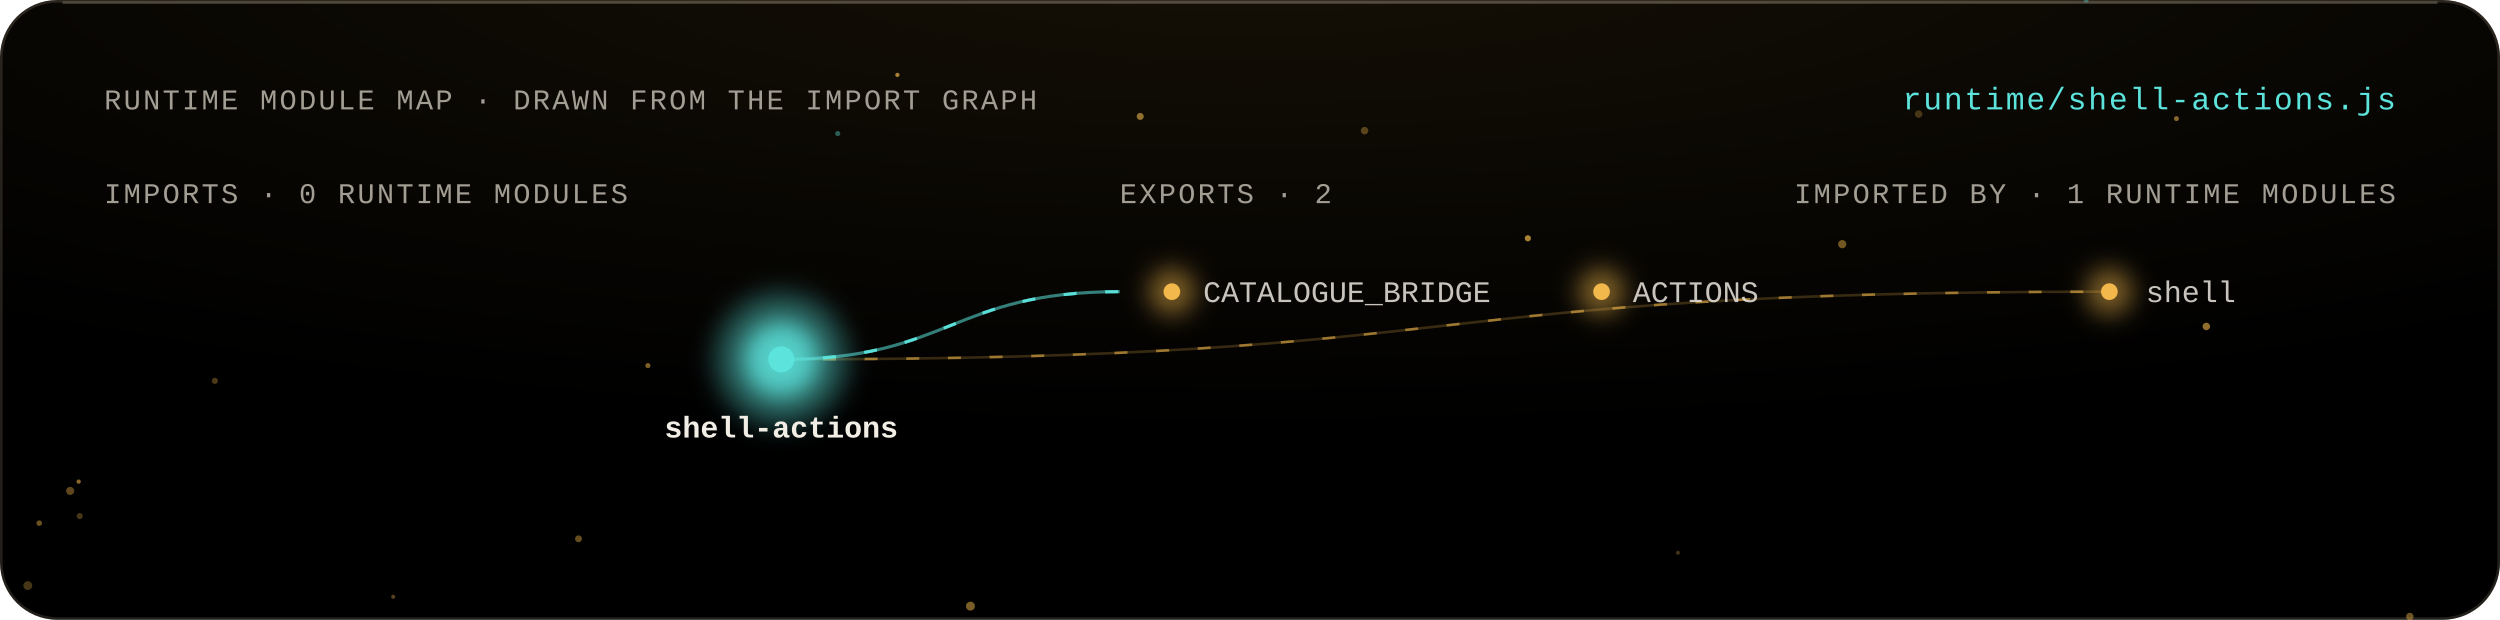
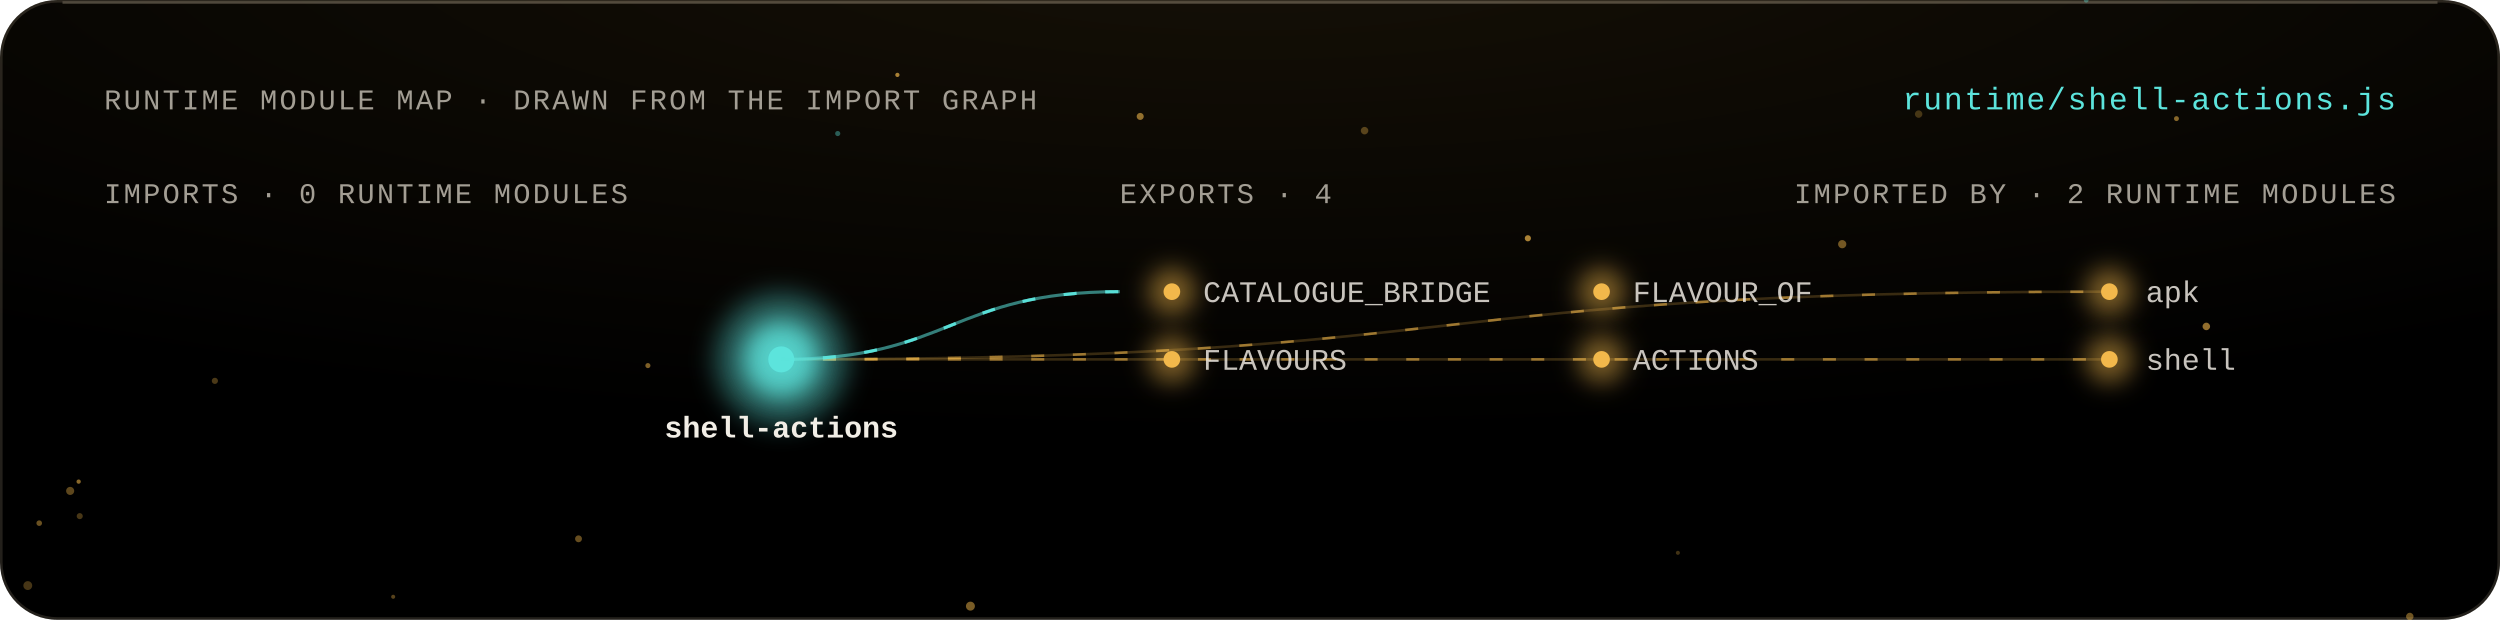
<svg xmlns="http://www.w3.org/2000/svg" viewBox="0 0 960 238" width="960" height="238" role="img" aria-labelledby="t">
  <style>
  text { font-family: 'Geist Mono', ui-monospace, 'Liberation Mono', Menlo, monospace; fill: #F2EEE6; }
  .m { fill: #A39E94; font-size: 11px; letter-spacing: .08em; }
  .l { font-size: 11.5px; }
  .h { font-size: 12px; fill: #5CE4DC; letter-spacing: .06em; }
  .flow { stroke-dasharray: 5 11; animation: flow 3s linear infinite; }
  @keyframes flow { to { stroke-dashoffset: -32; } }
  .breathe { animation: breathe 4.2s ease-in-out infinite; }
  @keyframes breathe { 50% { opacity: .38; } }
  .beat { animation: beat 2.6s ease-in-out infinite; transform-box: fill-box; transform-origin: center; }
  @keyframes beat { 50% { opacity: .55; transform: scale(1.35); } }
  .spin { transform-box: fill-box; transform-origin: center; animation: spin 48s linear infinite; }
  .spin-r { transform-box: fill-box; transform-origin: center; animation: spin 64s linear infinite reverse; }
  @keyframes spin { to { transform: rotate(360deg); } }
  @media (prefers-reduced-motion: reduce) { * { animation: none !important; } }
</style>
  <defs>
    <filter id="bloom" x="-80%" y="-80%" width="260%" height="260%">
      <feGaussianBlur stdDeviation="4.5" />
    </filter>
    <filter id="soft" x="-30%" y="-30%" width="160%" height="160%">
      <feGaussianBlur stdDeviation="1.4" />
    </filter>
    <radialGradient id="key" cx="50%" cy="-10%" r="80%">
      <stop offset="0" stop-color="#F2B84B" stop-opacity=".09" />
      <stop offset="1" stop-color="#F2B84B" stop-opacity="0" />
    </radialGradient>
    <linearGradient id="pair" x1="0" x2="1">
      <stop offset="0" stop-color="#F2B84B" />
      <stop offset="1" stop-color="#5CE4DC" />
    </linearGradient>
  </defs>
  <rect width="960" height="238" rx="22" fill="#000" />
  <rect width="960" height="238" rx="22" fill="url(#key)" />
  <rect x=".5" y=".5" width="959" height="237" rx="21.5" fill="none" stroke="rgba(255,232,196,.14)" />
  <path d="M 24 1 H 936" stroke="rgba(255,238,208,.22)" stroke-width="1" />
  <g>
    <circle cx="847.23" cy="125.35" r="1.44" fill="#F2B84B" opacity="0.6" class="breathe" style="animation-delay:-1.75s" />
    <circle cx="644.31" cy="212.28" r="0.78" fill="#F2B84B" opacity="0.27" class="breathe" style="animation-delay:-3.36s" />
    <circle cx="321.68" cy="51.28" r="0.99" fill="#5CE4DC" opacity="0.38" class="breathe" style="animation-delay:-0.08s" />
    <circle cx="925.36" cy="236.73" r="1.43" fill="#F2B84B" opacity="0.45" class="breathe" style="animation-delay:-0.34s" />
    <circle cx="523.99" cy="50.17" r="1.44" fill="#F2B84B" opacity="0.33" class="breathe" style="animation-delay:-3.01s" />
    <circle cx="82.51" cy="146.25" r="1.19" fill="#F2B84B" opacity="0.31" class="breathe" style="animation-delay:-1.14s" />
    <circle cx="835.76" cy="45.55" r="0.95" fill="#F2B84B" opacity="0.54" class="breathe" style="animation-delay:-4.08s" />
    <circle cx="30.2" cy="184.94" r="0.83" fill="#F2B84B" opacity="0.57" class="breathe" style="animation-delay:-3.11s" />
    <circle cx="222.15" cy="206.9" r="1.33" fill="#F2B84B" opacity="0.42" class="breathe" style="animation-delay:-0.19s" />
    <circle cx="344.6" cy="28.76" r="0.82" fill="#F2B84B" opacity="0.68" class="breathe" style="animation-delay:-1.6s" />
    <circle cx="26.94" cy="188.51" r="1.55" fill="#F2B84B" opacity="0.39" class="breathe" style="animation-delay:-2.78s" />
    <circle cx="801.1" cy="0.09" r="0.91" fill="#5CE4DC" opacity="0.35" class="breathe" style="animation-delay:-2.8s" />
    <circle cx="586.7" cy="91.5" r="1.19" fill="#F2B84B" opacity="0.69" class="breathe" style="animation-delay:-2.43s" />
    <circle cx="736.76" cy="43.81" r="1.43" fill="#F2B84B" opacity="0.26" class="breathe" style="animation-delay:-1.66s" />
    <circle cx="707.41" cy="93.76" r="1.58" fill="#F2B84B" opacity="0.46" class="breathe" style="animation-delay:-0.52s" />
    <circle cx="30.62" cy="198.19" r="1.17" fill="#F2B84B" opacity="0.3" class="breathe" style="animation-delay:-3.02s" />
    <circle cx="372.64" cy="232.76" r="1.72" fill="#F2B84B" opacity="0.5" class="breathe" style="animation-delay:-2.87s" />
    <circle cx="437.84" cy="44.71" r="1.36" fill="#F2B84B" opacity="0.58" class="breathe" style="animation-delay:-0.06s" />
    <circle cx="10.67" cy="224.86" r="1.7" fill="#F2B84B" opacity="0.29" class="breathe" style="animation-delay:-2.81s" />
    <circle cx="15.06" cy="200.89" r="1.08" fill="#F2B84B" opacity="0.44" class="breathe" style="animation-delay:-2.48s" />
    <circle cx="248.79" cy="140.39" r="0.98" fill="#F2B84B" opacity="0.52" class="breathe" style="animation-delay:-2.85s" />
    <circle cx="150.98" cy="229.16" r="0.78" fill="#F2B84B" opacity="0.36" class="breathe" style="animation-delay:-2.75s" />
  </g>
  <text x="40" y="42" class="m" text-anchor="start">RUNTIME MODULE MAP · DRAWN FROM THE IMPORT GRAPH</text>
  <text x="920" y="42" class="h" text-anchor="end">runtime/shell-actions.js</text>
  <text x="40" y="78" class="m" text-anchor="start">IMPORTS · 0 RUNTIME MODULES</text>
-   <text x="430" y="78" class="m" text-anchor="start">EXPORTS · 2</text>
-   <text x="920" y="78" class="m" text-anchor="end">IMPORTED BY · 1 RUNTIME MODULES</text>
+   <text x="430" y="78" class="m" text-anchor="start">EXPORTS · 4</text>
+   <text x="920" y="78" class="m" text-anchor="end">IMPORTED BY · 2 RUNTIME MODULES</text>
  <path d="M 300 138 C 580.5 138, 529.5 112, 810 112" fill="none" stroke="#F2B84B" stroke-opacity="0.22" stroke-width="1" />
  <path d="M 300 138 C 580.5 138, 529.5 112, 810 112" fill="none" stroke="#F2B84B" stroke-opacity="0.55" stroke-width="1" class="flow" />
  <g>
    <circle cx="810" cy="112" r="9" fill="#F2B84B" opacity="0.5" filter="url(#bloom)" class="breathe" style="animation-delay:-3.18s" />
    <circle cx="810" cy="112" r="3.2" fill="#F2B84B" />
  </g>
-   <text x="824" y="116" class="l" text-anchor="start" fill="#F2EEE6" fill-opacity=".82">shell</text>
+   <text x="824" y="116" class="l" text-anchor="start" fill="#F2EEE6" fill-opacity=".82">apk</text>
+   <path d="M 300 138 C 580.5 138, 529.5 138, 810 138" fill="none" stroke="#F2B84B" stroke-opacity="0.22" stroke-width="1" />
+   <path d="M 300 138 C 580.5 138, 529.5 138, 810 138" fill="none" stroke="#F2B84B" stroke-opacity="0.55" stroke-width="1" class="flow" />
+   <g>
+     <circle cx="810" cy="138" r="9" fill="#F2B84B" opacity="0.5" filter="url(#bloom)" class="breathe" style="animation-delay:-2.7s" />
+     <circle cx="810" cy="138" r="3.2" fill="#F2B84B" />
+   </g>
+   <text x="824" y="142" class="l" text-anchor="start" fill="#F2EEE6" fill-opacity=".82">shell</text>
  <circle cx="300" cy="138" r="26" fill="#5CE4DC" opacity=".35" filter="url(#bloom)" class="beat" />
  <g>
    <circle cx="300" cy="138" r="15" fill="#5CE4DC" opacity="0.85" filter="url(#bloom)" class="beat" style="animation-delay:-0s" />
    <circle cx="300" cy="138" r="5" fill="#5CE4DC" />
  </g>
  <text x="300" y="168" class="l" text-anchor="middle" fill="#5CE4DC" font-weight="700" font-size="13">shell-actions</text>
  <path d="M 300 138 C 365 138, 365 112, 430 112" fill="none" stroke="#5CE4DC" stroke-opacity="0.55" stroke-width="1.2" />
  <path d="M 300 138 C 365 138, 365 112, 430 112" fill="none" stroke="#5CE4DC" stroke-opacity="0.95" stroke-width="1.2" class="flow" />
  <g>
-     <circle cx="450" cy="112" r="9" fill="#F2B84B" opacity="0.5" filter="url(#bloom)" class="breathe" style="animation-delay:-2.7s" />
+     <circle cx="450" cy="112" r="9" fill="#F2B84B" opacity="0.5" filter="url(#bloom)" class="breathe" style="animation-delay:-3.53s" />
    <circle cx="450" cy="112" r="3.2" fill="#F2B84B" />
  </g>
  <text x="462" y="116" class="l" text-anchor="start" fill="#F2EEE6" fill-opacity=".82">CATALOGUE_BRIDGE</text>
  <g>
-     <circle cx="615" cy="112" r="9" fill="#F2B84B" opacity="0.5" filter="url(#bloom)" class="breathe" style="animation-delay:-3.53s" />
+     <circle cx="615" cy="112" r="9" fill="#F2B84B" opacity="0.5" filter="url(#bloom)" class="breathe" style="animation-delay:-2.11s" />
    <circle cx="615" cy="112" r="3.2" fill="#F2B84B" />
  </g>
-   <text x="627" y="116" class="l" text-anchor="start" fill="#F2EEE6" fill-opacity=".82">ACTIONS</text>
+   <text x="627" y="116" class="l" text-anchor="start" fill="#F2EEE6" fill-opacity=".82">FLAVOUR_OF</text>
+   <g>
+     <circle cx="450" cy="138" r="9" fill="#F2B84B" opacity="0.5" filter="url(#bloom)" class="breathe" style="animation-delay:-2.84s" />
+     <circle cx="450" cy="138" r="3.2" fill="#F2B84B" />
+   </g>
+   <text x="462" y="142" class="l" text-anchor="start" fill="#F2EEE6" fill-opacity=".82">FLAVOURS</text>
+   <g>
+     <circle cx="615" cy="138" r="9" fill="#F2B84B" opacity="0.5" filter="url(#bloom)" class="breathe" style="animation-delay:-1.67s" />
+     <circle cx="615" cy="138" r="3.2" fill="#F2B84B" />
+   </g>
+   <text x="627" y="142" class="l" text-anchor="start" fill="#F2EEE6" fill-opacity=".82">ACTIONS</text>
</svg>
